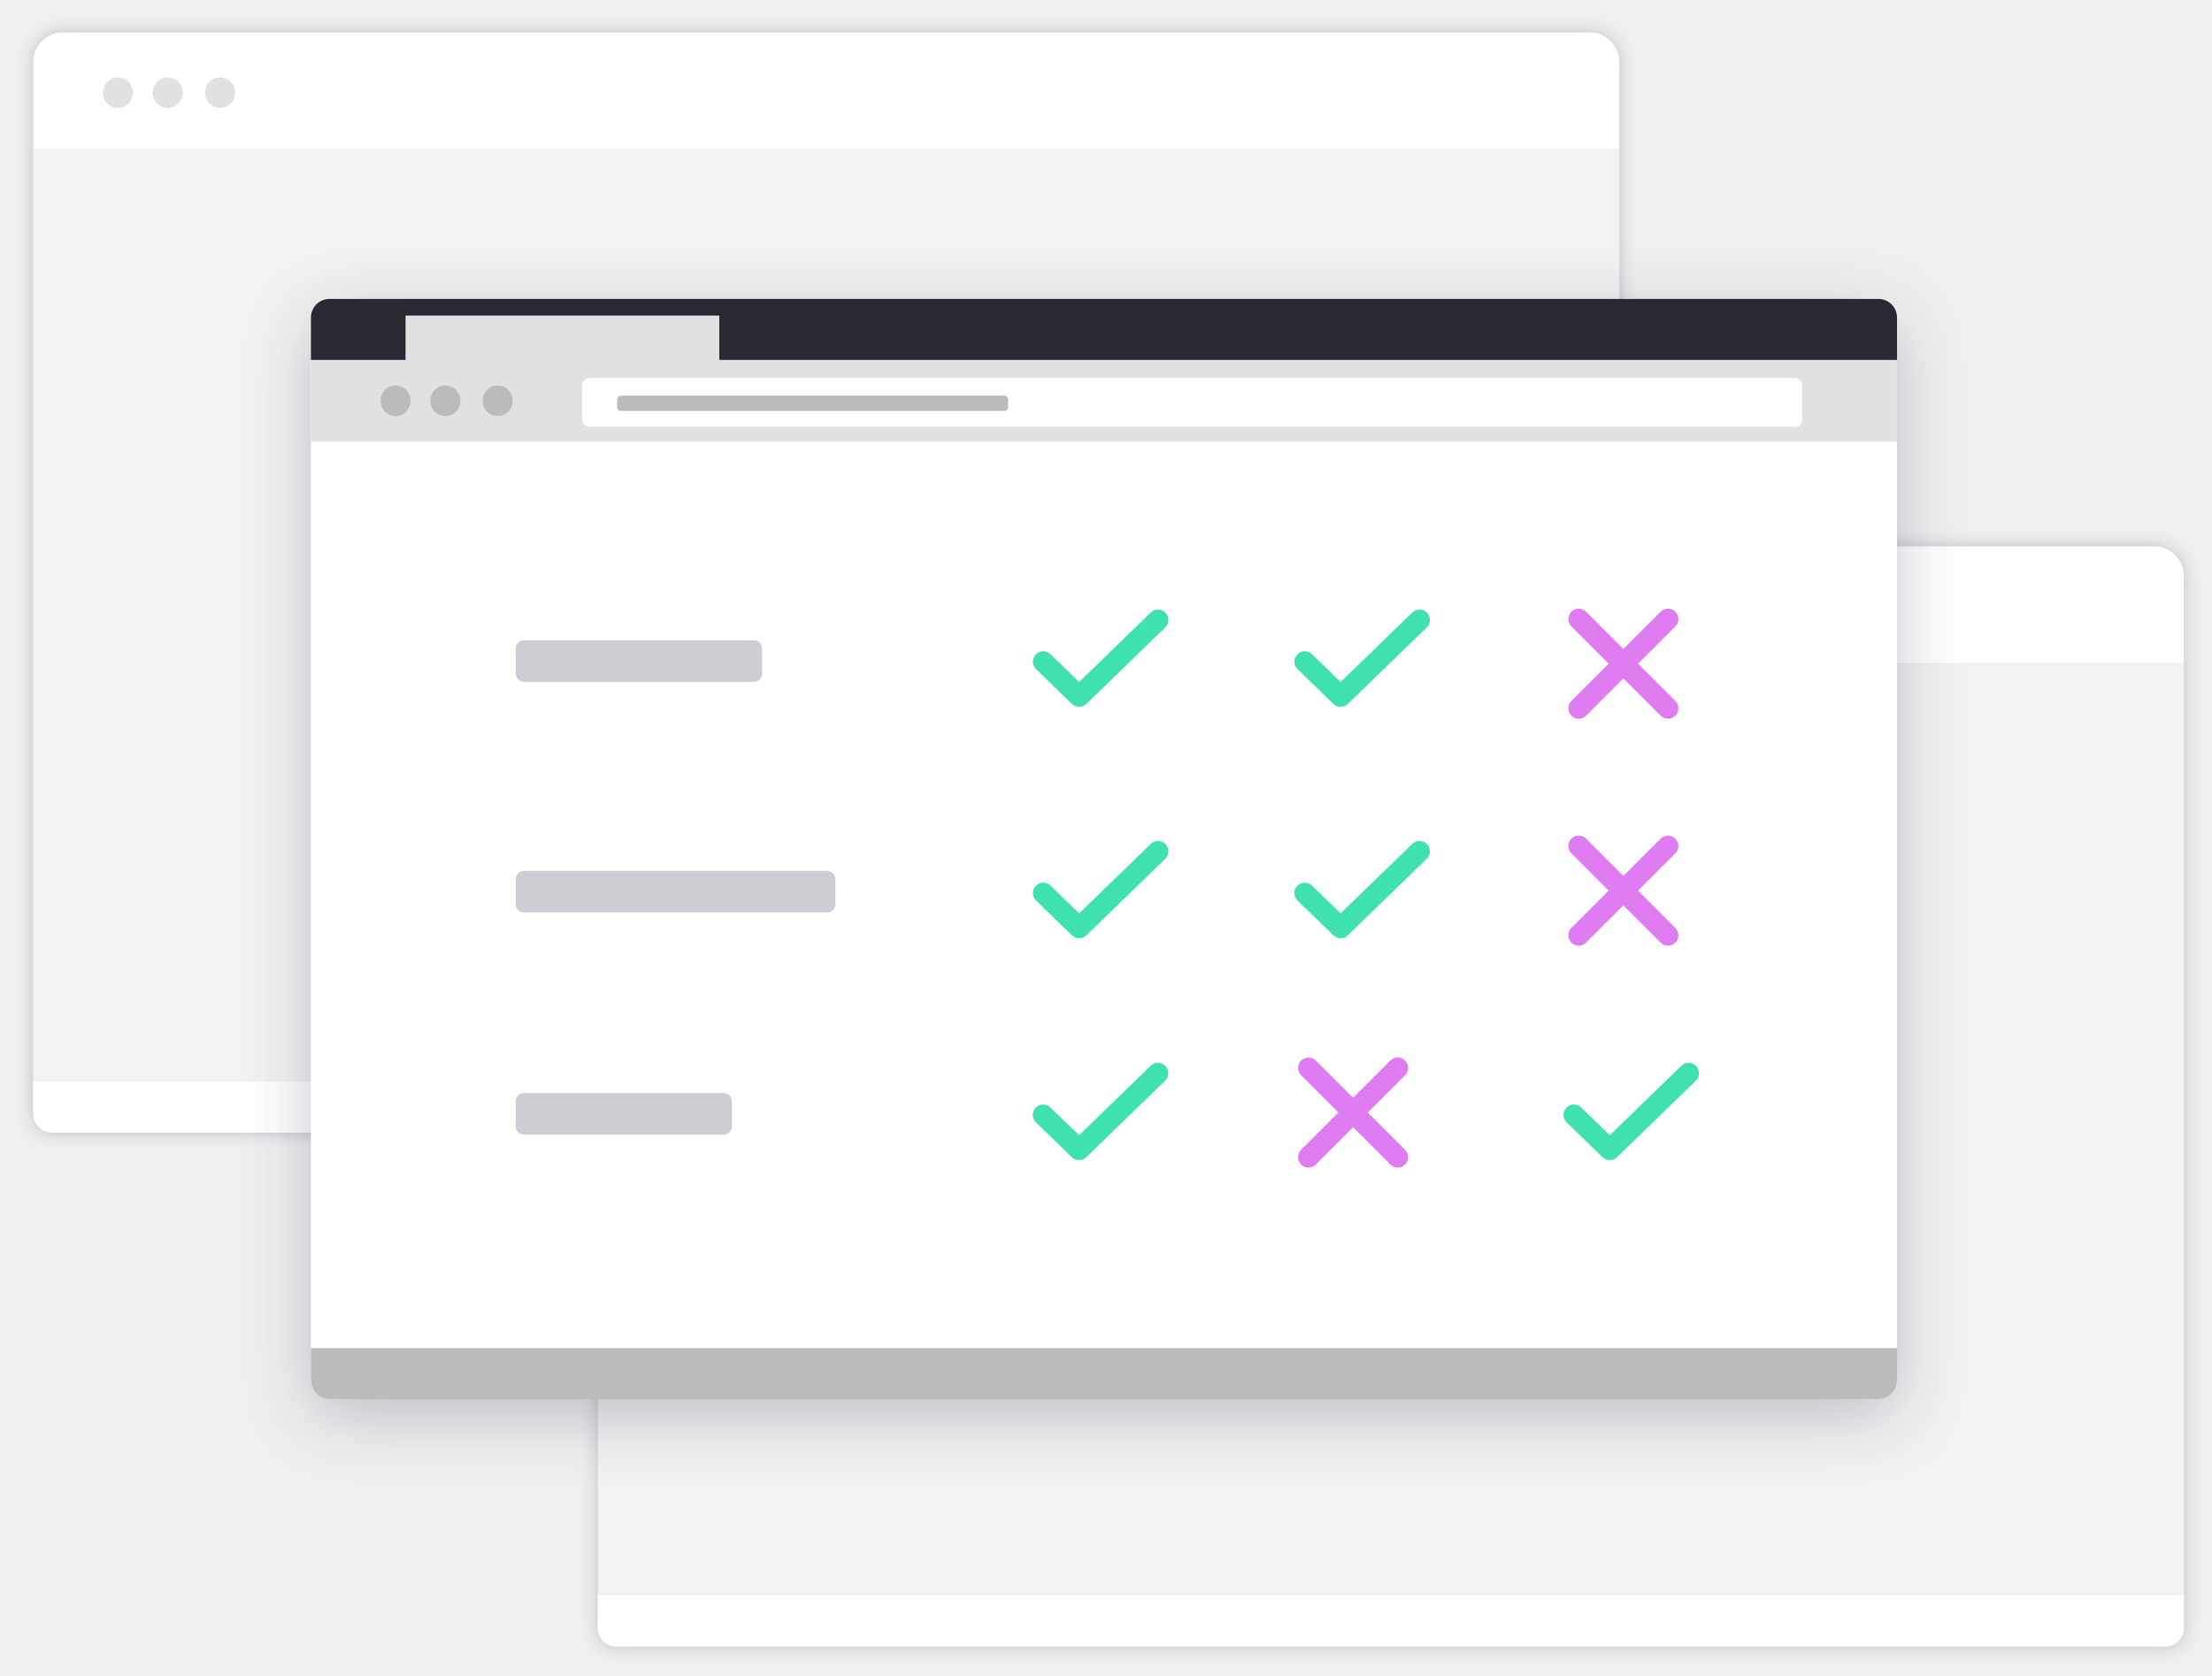
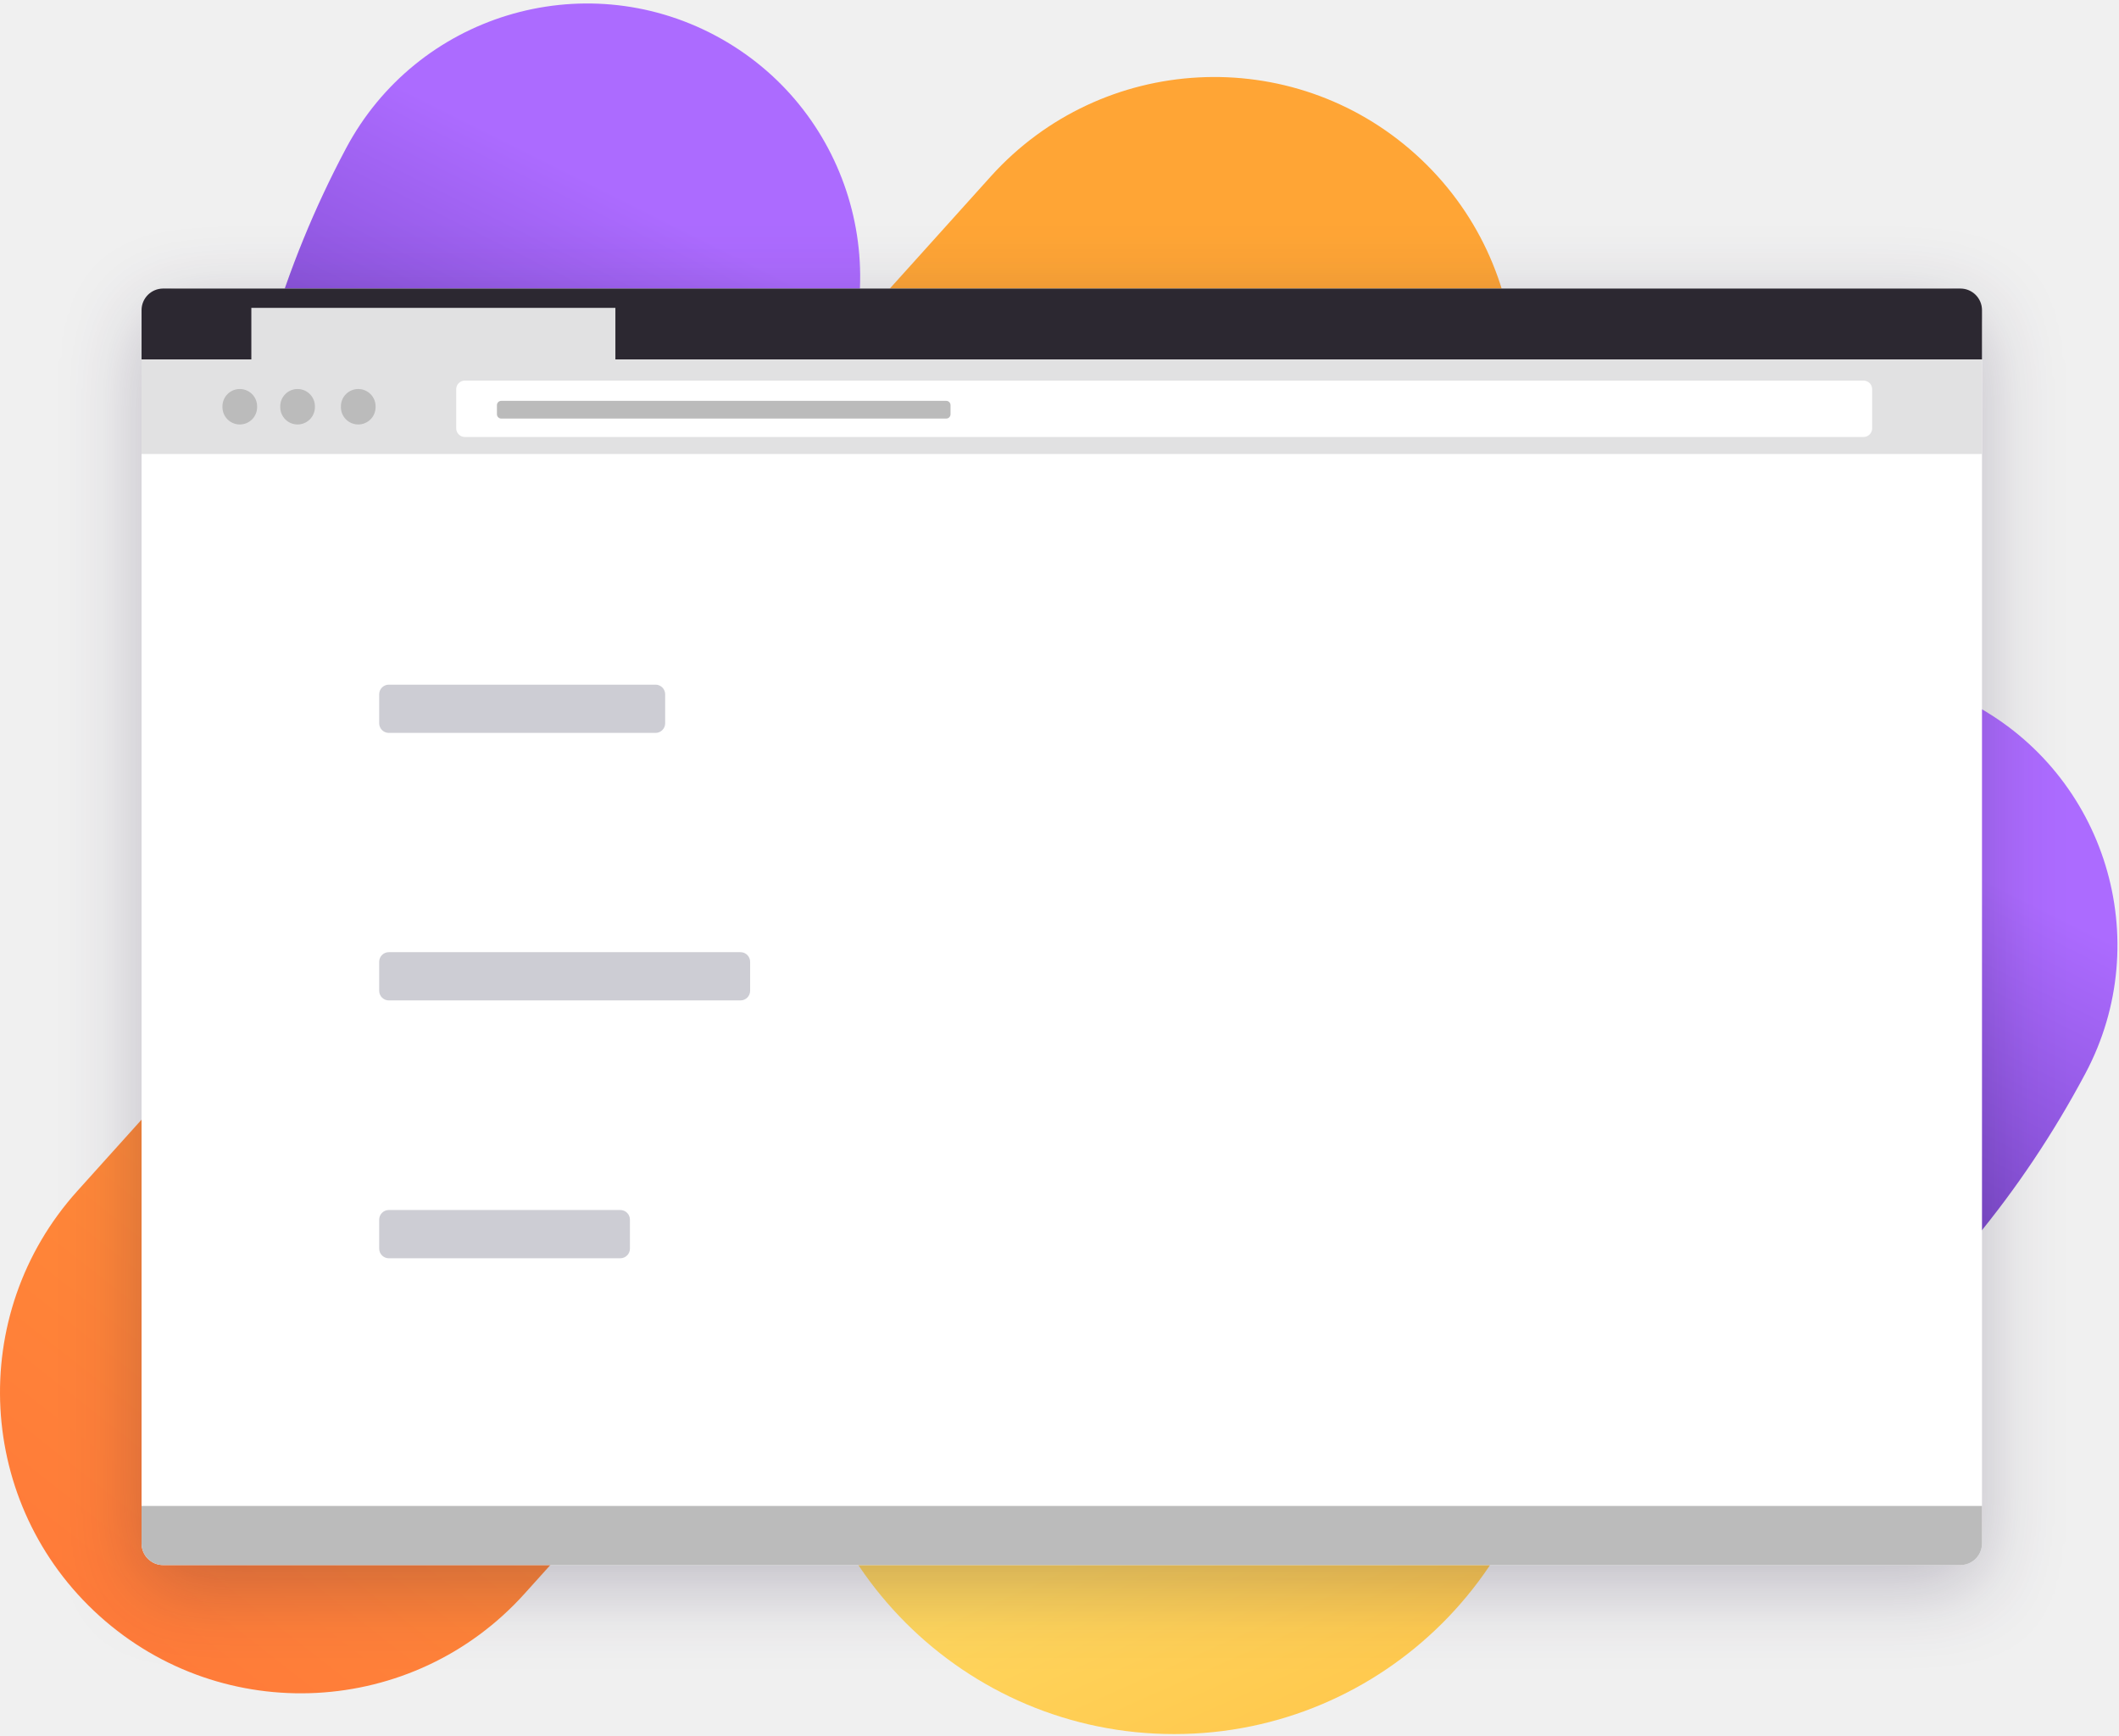
- <svg xmlns="http://www.w3.org/2000/svg" xmlns:xlink="http://www.w3.org/1999/xlink" width="532px" height="403px" viewBox="0 0 532 403" version="1.1">
+ <svg xmlns="http://www.w3.org/2000/svg" xmlns:xlink="http://www.w3.org/1999/xlink" width="508px" height="416px" viewBox="0 0 508 416" version="1.1" id="compare-hero_VGFQMOz8y">
+   <style>
+ @keyframes compare-hero-kf_el_0AKEMg-FFm7_an_rzb6-FFJX {
+   29.63% {
+     opacity: 0;
+   }
+   31.60% {
+     opacity: 1;
+   }
+   0% {
+     opacity: 0;
+   }
+   100% {
+     opacity: 1;
+   }
+ }
+ @keyframes compare-hero-kf_el_0AKEMg-FFm7_an_BmO1tTMjp {
+   29.63% {
+     transform: translate(162.962px, 12.636px) scale(0.85, 0.85)
+       translate(-162.962px, -12.636px);
+   }
+   33.33% {
+     transform: translate(162.962px, 12.636px) scale(1, 1)
+       translate(-162.962px, -12.636px);
+   }
+   0% {
+     transform: translate(162.962px, 12.636px) scale(0.85, 0.85)
+       translate(-162.962px, -12.636px);
+   }
+   100% {
+     transform: translate(162.962px, 12.636px) scale(1, 1)
+       translate(-162.962px, -12.636px);
+   }
+ }
+ @keyframes compare-hero-kf_el_Lp8UrjQ4-Lc_an_FRrB0GQP5 {
+   25.93% {
+     opacity: 0;
+   }
+   27.90% {
+     opacity: 1;
+   }
+   0% {
+     opacity: 0;
+   }
+   100% {
+     opacity: 1;
+   }
+ }
+ @keyframes compare-hero-kf_el_Lp8UrjQ4-Lc_an_0MWQ4tdJ2 {
+   25.93% {
+     transform: translate(88.079px, 12.876px) scale(0.85, 0.85)
+       translate(-88.079px, -12.876px);
+   }
+   29.63% {
+     transform: translate(88.079px, 12.876px) scale(1, 1)
+       translate(-88.079px, -12.876px);
+   }
+   0% {
+     transform: translate(88.079px, 12.876px) scale(0.85, 0.85)
+       translate(-88.079px, -12.876px);
+   }
+   100% {
+     transform: translate(88.079px, 12.876px) scale(1, 1)
+       translate(-88.079px, -12.876px);
+   }
+ }
+ @keyframes compare-hero-kf_el_9lYNPVtUhRC_an_Wcn9SHHXFV {
+   22.22% {
+     opacity: 0;
+   }
+   24.20% {
+     opacity: 1;
+   }
+   0% {
+     opacity: 0;
+   }
+   100% {
+     opacity: 1;
+   }
+ }
+ @keyframes compare-hero-kf_el_9lYNPVtUhRC_an_6yfKubkFI {
+   22.22% {
+     transform: translate(15.962px, 12.636px) scale(0.85, 0.85)
+       translate(-15.962px, -12.636px);
+   }
+   25.93% {
+     transform: translate(15.962px, 12.636px) scale(1, 1)
+       translate(-15.962px, -12.636px);
+   }
+   0% {
+     transform: translate(15.962px, 12.636px) scale(0.85, 0.85)
+       translate(-15.962px, -12.636px);
+   }
+   100% {
+     transform: translate(15.962px, 12.636px) scale(1, 1)
+       translate(-15.962px, -12.636px);
+   }
+ }
+ @keyframes compare-hero-kf_el_wVtTWU1_1VJ_an_qC5UhNihS {
+   18.52% {
+     opacity: 0;
+   }
+   20.49% {
+     opacity: 1;
+   }
+   0% {
+     opacity: 0;
+   }
+   100% {
+     opacity: 1;
+   }
+ }
+ @keyframes compare-hero-kf_el_wVtTWU1_1VJ_an_XEos09jj4 {
+   18.52% {
+     transform: translate(161.079px, 12.876px) scale(0.85, 0.85)
+       translate(-161.079px, -12.876px);
+   }
+   22.22% {
+     transform: translate(161.079px, 12.876px) scale(1, 1)
+       translate(-161.079px, -12.876px);
+   }
+   0% {
+     transform: translate(161.079px, 12.876px) scale(0.85, 0.85)
+       translate(-161.079px, -12.876px);
+   }
+   100% {
+     transform: translate(161.079px, 12.876px) scale(1, 1)
+       translate(-161.079px, -12.876px);
+   }
+ }
+ @keyframes compare-hero-kf_el_vuDvaPWTBw-_an_7FFyNoaoR {
+   14.81% {
+     opacity: 0;
+   }
+   16.79% {
+     opacity: 1;
+   }
+   0% {
+     opacity: 0;
+   }
+   100% {
+     opacity: 1;
+   }
+ }
+ @keyframes compare-hero-kf_el_vuDvaPWTBw-_an_dHhdbNpgM {
+   14.81% {
+     transform: translate(89.962px, 12.636px) scale(0.85, 0.85)
+       translate(-89.962px, -12.636px);
+   }
+   18.52% {
+     transform: translate(89.962px, 12.636px) scale(1, 1)
+       translate(-89.962px, -12.636px);
+   }
+   0% {
+     transform: translate(89.962px, 12.636px) scale(0.85, 0.85)
+       translate(-89.962px, -12.636px);
+   }
+   100% {
+     transform: translate(89.962px, 12.636px) scale(1, 1)
+       translate(-89.962px, -12.636px);
+   }
+ }
+ @keyframes compare-hero-kf_el_WtjWusJ4Fwu_an_AgpA-Zk_e {
+   11.11% {
+     opacity: 0;
+   }
+   13.09% {
+     opacity: 1;
+   }
+   0% {
+     opacity: 0;
+   }
+   100% {
+     opacity: 1;
+   }
+ }
+ @keyframes compare-hero-kf_el_WtjWusJ4Fwu_an_URAn3ib-z {
+   11.11% {
+     transform: translate(15.962px, 12.636px) scale(0.85, 0.85)
+       translate(-15.962px, -12.636px);
+   }
+   14.81% {
+     transform: translate(15.962px, 12.636px) scale(1, 1)
+       translate(-15.962px, -12.636px);
+   }
+   0% {
+     transform: translate(15.962px, 12.636px) scale(0.85, 0.85)
+       translate(-15.962px, -12.636px);
+   }
+   100% {
+     transform: translate(15.962px, 12.636px) scale(1, 1)
+       translate(-15.962px, -12.636px);
+   }
+ }
+ @keyframes compare-hero-kf_el_AAqgOH6XZRW_an_C--CPg6Mn {
+   7.41% {
+     opacity: 0;
+   }
+   9.38% {
+     opacity: 1;
+   }
+   0% {
+     opacity: 0;
+   }
+   100% {
+     opacity: 1;
+   }
+ }
+ @keyframes compare-hero-kf_el_AAqgOH6XZRW_an_sVy8SWQuj {
+   7.41% {
+     transform: translate(161.079px, 12.876px) scale(0.85, 0.85)
+       translate(-161.079px, -12.876px);
+   }
+   11.11% {
+     transform: translate(161.079px, 12.876px) scale(1, 1)
+       translate(-161.079px, -12.876px);
+   }
+   0% {
+     transform: translate(161.079px, 12.876px) scale(0.85, 0.85)
+       translate(-161.079px, -12.876px);
+   }
+   100% {
+     transform: translate(161.079px, 12.876px) scale(1, 1)
+       translate(-161.079px, -12.876px);
+   }
+ }
+ @keyframes compare-hero-kf_el_hoNa9KBNqh3_an_XAjL7TgCc {
+   3.70% {
+     opacity: 0;
+   }
+   5.68% {
+     opacity: 1;
+   }
+   0% {
+     opacity: 0;
+   }
+   100% {
+     opacity: 1;
+   }
+ }
+ @keyframes compare-hero-kf_el_hoNa9KBNqh3_an_9UVyPSwO1 {
+   3.70% {
+     transform: translate(89.962px, 11.636px) scale(0.85, 0.85)
+       translate(-89.962px, -11.636px);
+   }
+   7.41% {
+     transform: translate(89.962px, 11.636px) scale(1, 1)
+       translate(-89.962px, -11.636px);
+   }
+   0% {
+     transform: translate(89.962px, 11.636px) scale(0.85, 0.85)
+       translate(-89.962px, -11.636px);
+   }
+   100% {
+     transform: translate(89.962px, 11.636px) scale(1, 1)
+       translate(-89.962px, -11.636px);
+   }
+ }
+ @keyframes compare-hero-kf_el_or1bP7GV-r3_an_9m5lGdD-Cx {
+   0% {
+     opacity: 0;
+   }
+   1.98% {
+     opacity: 1;
+   }
+   100% {
+     opacity: 1;
+   }
+ }
+ @keyframes compare-hero-kf_el_or1bP7GV-r3_an_ZlKqLvIa3 {
+   0% {
+     transform: translate(15.962px, 11.636px) scale(0.85, 0.85)
+       translate(-15.962px, -11.636px);
+   }
+   3.70% {
+     transform: translate(15.962px, 11.636px) scale(1, 1)
+       translate(-15.962px, -11.636px);
+   }
+   100% {
+     transform: translate(15.962px, 11.636px) scale(1, 1)
+       translate(-15.962px, -11.636px);
+   }
+ }
+ #compare-hero_VGFQMOz8y * {
+   animation-duration: 13.5s;
+   animation-iteration-count: infinite;
+   animation-timing-function: cubic-bezier(0, 0, 1, 1);
+ }
+ #compare-hero_l0gWpQE2jO {
+   stroke: none;
+   stroke-width: 1;
+   fill: none;
+ }
+ #compare-hero_JG11EPZMYE {
+   transform: translate(0px, -12px);
+ }
+ #compare-hero_Zefwc76_SV {
+   fill: url(#linearGradient-1);
+ }
+ #compare-hero_rAbb1KpN-O {
+   fill: url(#linearGradient-2);
+   transform: translate(-6.86px, 9.946px) rotate(-2deg);
+ }
+ #compare-hero_LfE02qsond {
+   fill: url(#linearGradient-3);
+ }
+ #compare-hero__LpnolJWxJ {
+   transform: translate(33.782px, 68.256px);
+ }
+ #compare-hero_bbuOj7naoQ {
+   fill: black;
+   fill-opacity: 1;
+ }
+ #compare-hero_BGhyQXfrJd {
+   fill: #ffffff;
+ }
+ #compare-hero_5SJUZ5UhNn {
+   fill: #2c2831;
+ }
+ #compare-hero_qS7KKSsmsM {
+   fill: #bbbbbb;
+ }
+ #compare-hero_QwEP9Upm-T {
+   fill: #e1e1e2;
+ }
+ #compare-hero_Gjx5n8anBZ {
+   fill: #ffffff;
+ }
+ #compare-hero_7svrDXP-b9 {
+   fill: #bbbbbb;
+ }
+ #compare-hero_-z_Bh02YRtS {
+   fill: #bbbbbb;
+ }
+ #compare-hero_EGbZ4Pous1G {
+   fill: #bbbbbb;
+ }
+ #compare-hero_OcSW2PXRCBK {
+   fill: #bbbbbb;
+ }
+ #compare-hero_OFXuJ4zPM4Y {
+   transform: translate(57.122px, 89.497px);
+ }
+ #compare-hero_aDNXlT6vUHC {
+   transform: translate(146.73px, 124.853px);
+   stroke-width: 5.783;
+ }
+ #compare-hero_Lp8UrjQ4-Lc {
+   transform: translate(71.138px, 0px);
+   stroke: #df7cf1;
+   animation-fill-mode: backwards;
+   opacity: 0;
+   animation-name: compare-hero-kf_el_Lp8UrjQ4-Lc_an_FRrB0GQP5;
+   animation-timing-function: cubic-bezier(0, 0, 1, 1);
+ }
+ #compare-hero_HCcpHBLEZNo {
+   transform: translate(38.308px, 15.488px) rotate(-210deg);
+ }
+ #compare-hero_0AKEMg-FFm7 {
+   transform: translate(146.639px, 1.939px);
+   stroke: #3fe1b0;
+   animation-fill-mode: backwards;
+   opacity: 0;
+   animation-name: compare-hero-kf_el_0AKEMg-FFm7_an_rzb6-FFJX;
+   animation-timing-function: cubic-bezier(0, 0, 1, 1);
+ }
+ #compare-hero_9lYNPVtUhRC {
+   transform: translate(0px, 1.939px);
+   stroke: #3fe1b0;
+   animation-fill-mode: backwards;
+   opacity: 0;
+   animation-name: compare-hero-kf_el_9lYNPVtUhRC_an_Wcn9SHHXFV;
+   animation-timing-function: cubic-bezier(0, 0, 1, 1);
+ }
+ #compare-hero_vxRfkDUhzwS {
+   transform: translate(146.759px, 63.14px);
+   stroke-width: 5.783;
+ }
+ #compare-hero_wVtTWU1_1VJ {
+   transform: translate(144.292px, 0px);
+   stroke: #df7cf1;
+   animation-fill-mode: backwards;
+   opacity: 0;
+   animation-name: compare-hero-kf_el_wVtTWU1_1VJ_an_qC5UhNihS;
+   animation-timing-function: cubic-bezier(0, 0, 1, 1);
+ }
+ #compare-hero_9XiHL3_xkhV {
+   transform: translate(38.308px, 15.488px) rotate(-210deg);
+ }
+ #compare-hero_WtjWusJ4Fwu {
+   transform: translate(0px, 1.939px);
+   stroke: #3fe1b0;
+   animation-fill-mode: backwards;
+   opacity: 0;
+   animation-name: compare-hero-kf_el_WtjWusJ4Fwu_an_AgpA-Zk_e;
+   animation-timing-function: cubic-bezier(0, 0, 1, 1);
+ }
+ #compare-hero_vuDvaPWTBw- {
+   transform: translate(73.735px, 1.939px);
+   stroke: #3fe1b0;
+   animation-fill-mode: backwards;
+   opacity: 0;
+   animation-name: compare-hero-kf_el_vuDvaPWTBw-_an_7FFyNoaoR;
+   animation-timing-function: cubic-bezier(0, 0, 1, 1);
+ }
+ #compare-hero_EaXrn0eDrsL {
+   transform: translate(146.759px, 0px);
+   stroke-width: 5.783;
+ }
+ #compare-hero_AAqgOH6XZRW {
+   transform: translate(144.292px, 0px);
+   stroke: #df7cf1;
+   animation-fill-mode: backwards;
+   opacity: 0;
+   animation-name: compare-hero-kf_el_AAqgOH6XZRW_an_C--CPg6Mn;
+   animation-timing-function: cubic-bezier(0, 0, 1, 1);
+ }
+ #compare-hero_CNr2cylwapp {
+   transform: translate(38.308px, 15.488px) rotate(-210deg);
+ }
+ #compare-hero_or1bP7GV-r3 {
+   transform: translate(0px, 0.718px);
+   stroke: #3fe1b0;
+   animation-fill-mode: backwards;
+   opacity: 0;
+   animation-name: compare-hero-kf_el_or1bP7GV-r3_an_9m5lGdD-Cx;
+   animation-timing-function: cubic-bezier(0, 0, 1, 1);
+ }
+ #compare-hero_hoNa9KBNqh3 {
+   transform: translate(73.744px, 0.718px);
+   stroke: #3fe1b0;
+   animation-fill-mode: backwards;
+   opacity: 0;
+   animation-name: compare-hero-kf_el_hoNa9KBNqh3_an_XAjL7TgCc;
+   animation-timing-function: cubic-bezier(0, 0, 1, 1);
+ }
+ #compare-hero_sKFZbNFQCJ9 {
+   fill: #cdcdd4;
+ }
+ #compare-hero_J0QFswSLZK9 {
+   fill: #cdcdd4;
+ }
+ #compare-hero_YsFeuLQrJTK {
+   fill: #cdcdd4;
+ }
+ #compare-hero_or1bP7GV-r3_an_ZlKqLvIa3 {
+   animation-fill-mode: backwards;
+   transform: translate(15.962px, 11.636px) scale(0.85, 0.85)
+     translate(-15.962px, -11.636px);
+   animation-name: compare-hero-kf_el_or1bP7GV-r3_an_ZlKqLvIa3;
+   animation-timing-function: cubic-bezier(0, 0, 1, 1);
+ }
+ #compare-hero_hoNa9KBNqh3_an_9UVyPSwO1 {
+   animation-fill-mode: backwards;
+   transform: translate(89.962px, 11.636px) scale(0.85, 0.85)
+     translate(-89.962px, -11.636px);
+   animation-name: compare-hero-kf_el_hoNa9KBNqh3_an_9UVyPSwO1;
+   animation-timing-function: cubic-bezier(0, 0, 1, 1);
+ }
+ #compare-hero_AAqgOH6XZRW_an_sVy8SWQuj {
+   animation-fill-mode: backwards;
+   transform: translate(161.079px, 12.876px) scale(0.85, 0.85)
+     translate(-161.079px, -12.876px);
+   animation-name: compare-hero-kf_el_AAqgOH6XZRW_an_sVy8SWQuj;
+   animation-timing-function: cubic-bezier(0, 0, 1, 1);
+ }
+ #compare-hero_WtjWusJ4Fwu_an_URAn3ib-z {
+   animation-fill-mode: backwards;
+   transform: translate(15.962px, 12.636px) scale(0.85, 0.85)
+     translate(-15.962px, -12.636px);
+   animation-name: compare-hero-kf_el_WtjWusJ4Fwu_an_URAn3ib-z;
+   animation-timing-function: cubic-bezier(0, 0, 1, 1);
+ }
+ #compare-hero_vuDvaPWTBw-_an_dHhdbNpgM {
+   animation-fill-mode: backwards;
+   transform: translate(89.962px, 12.636px) scale(0.85, 0.85)
+     translate(-89.962px, -12.636px);
+   animation-name: compare-hero-kf_el_vuDvaPWTBw-_an_dHhdbNpgM;
+   animation-timing-function: cubic-bezier(0, 0, 1, 1);
+ }
+ #compare-hero_wVtTWU1_1VJ_an_XEos09jj4 {
+   animation-fill-mode: backwards;
+   transform: translate(161.079px, 12.876px) scale(0.85, 0.85)
+     translate(-161.079px, -12.876px);
+   animation-name: compare-hero-kf_el_wVtTWU1_1VJ_an_XEos09jj4;
+   animation-timing-function: cubic-bezier(0, 0, 1, 1);
+ }
+ #compare-hero_9lYNPVtUhRC_an_6yfKubkFI {
+   animation-fill-mode: backwards;
+   transform: translate(15.962px, 12.636px) scale(0.85, 0.85)
+     translate(-15.962px, -12.636px);
+   animation-name: compare-hero-kf_el_9lYNPVtUhRC_an_6yfKubkFI;
+   animation-timing-function: cubic-bezier(0, 0, 1, 1);
+ }
+ #compare-hero_Lp8UrjQ4-Lc_an_0MWQ4tdJ2 {
+   animation-fill-mode: backwards;
+   transform: translate(88.079px, 12.876px) scale(0.85, 0.85)
+     translate(-88.079px, -12.876px);
+   animation-name: compare-hero-kf_el_Lp8UrjQ4-Lc_an_0MWQ4tdJ2;
+   animation-timing-function: cubic-bezier(0, 0, 1, 1);
+ }
+ #compare-hero_0AKEMg-FFm7_an_BmO1tTMjp {
+   animation-fill-mode: backwards;
+   transform: translate(162.962px, 12.636px) scale(0.85, 0.85)
+     translate(-162.962px, -12.636px);
+   animation-name: compare-hero-kf_el_0AKEMg-FFm7_an_BmO1tTMjp;
+   animation-timing-function: cubic-bezier(0, 0, 1, 1);
+ }
+ </style>
  <defs>
-     <path d="M7.165,2.84217094e-13 L374.296,2.84217094e-13 C378.253,3.15120371e-13 381.46,3.208 381.46,7.165 L381.46,260.083 C381.46,262.556 379.456,264.561 376.983,264.561 L4.478,264.561 C2.005,264.561 -1.20584343e-12,262.556 -1.1937118e-12,260.083 L-1.1937118e-12,7.165 C-1.19419638e-12,3.208 3.208,2.93825755e-13 7.165,2.84217094e-13 Z" id="path-1" />
-     <filter x="-1.6%" y="-2.3%" width="103.1%" height="104.5%" filterUnits="objectBoundingBox" id="filter-3">
-       <feOffset dx="0" dy="0" in="SourceAlpha" result="shadowOffsetOuter1" />
-       <feGaussianBlur stdDeviation="2" in="shadowOffsetOuter1" result="shadowBlurOuter1" />
+     <linearGradient x1="1.018%" y1="109.891%" x2="52.903%" y2="37.827%" id="linearGradient-1">
+       <stop stop-color="#FF723A" offset="0%" />
+       <stop stop-color="#FFA535" offset="100%" />
+     </linearGradient>
+     <linearGradient x1="23.806%" y1="66.189%" x2="46.918%" y2="28.313%" id="linearGradient-2">
+       <stop stop-color="#45228F" offset="0%" />
+       <stop stop-color="#AC6BFF" offset="100%" />
+     </linearGradient>
+     <linearGradient x1="13.932%" y1="86.987%" x2="37.601%" y2="140.081%" id="linearGradient-3">
+       <stop stop-color="#FFD65D" offset="0%" />
+       <stop stop-color="#FFBE42" offset="100%" />
+     </linearGradient>
+     <path d="M8.441,0.915 L433.086,0.915 C437.663,0.915 441.373,4.625 441.373,9.202 L441.373,301.742 C441.373,304.603 439.054,306.921 436.194,306.921 L5.333,306.921 C2.473,306.921 0.154,304.603 0.154,301.742 L0.154,9.202 C0.154,4.625 3.864,0.915 8.441,0.915 Z" id="path-4" />
+     <filter x="-7.0%" y="-8.5%" width="114.1%" height="120.3%" filterUnits="objectBoundingBox" id="filter-5">
+       <feOffset dx="0" dy="5" in="SourceAlpha" result="shadowOffsetOuter1" />
+       <feGaussianBlur stdDeviation="9.5" in="shadowOffsetOuter1" result="shadowBlurOuter1" />
      <feColorMatrix values="0 0 0 0 0.125   0 0 0 0 0.071   0 0 0 0 0.227  0 0 0 0.24 0" type="matrix" in="shadowBlurOuter1" />
    </filter>
-     <path d="M7.165,2.84217094e-13 L374.296,2.84217094e-13 C378.253,3.15120371e-13 381.46,3.208 381.46,7.165 L381.46,260.083 C381.46,262.556 379.456,264.561 376.983,264.561 L4.478,264.561 C2.005,264.561 -1.20584343e-12,262.556 -1.1937118e-12,260.083 L-1.1937118e-12,7.165 C-1.19419638e-12,3.208 3.208,2.93825755e-13 7.165,2.84217094e-13 Z" id="path-4" />
-     <filter x="-1.6%" y="-2.3%" width="103.1%" height="104.5%" filterUnits="objectBoundingBox" id="filter-6">
-       <feOffset dx="0" dy="0" in="SourceAlpha" result="shadowOffsetOuter1" />
-       <feGaussianBlur stdDeviation="2" in="shadowOffsetOuter1" result="shadowBlurOuter1" />
-       <feColorMatrix values="0 0 0 0 0.125   0 0 0 0 0.071   0 0 0 0 0.227  0 0 0 0.24 0" type="matrix" in="shadowBlurOuter1" />
-     </filter>
-     <path d="M7.165,0 L374.296,0 C378.253,3.09032767e-14 381.46,3.208 381.46,7.165 L381.46,260.083 C381.46,262.556 379.456,264.561 376.983,264.561 L4.478,264.561 C2.005,264.561 -1.21316326e-14,262.556 0,260.083 L0,7.165 C-4.84584392e-16,3.208 3.208,9.60866079e-15 7.165,0 Z" id="path-7" />
-     <filter x="-6.8%" y="-8.3%" width="113.6%" height="119.7%" filterUnits="objectBoundingBox" id="filter-8">
-       <feOffset dx="0" dy="4" in="SourceAlpha" result="shadowOffsetOuter1" />
-       <feGaussianBlur stdDeviation="8" in="shadowOffsetOuter1" result="shadowBlurOuter1" />
-       <feColorMatrix values="0 0 0 0 0.125   0 0 0 0 0.071   0 0 0 0 0.227  0 0 0 0.24 0" type="matrix" in="shadowBlurOuter1" />
-     </filter>
-     <path d="M67.009,19.073 L356.905,19.073 C357.894,19.073 358.696,19.875 358.696,20.864 L358.696,28.972 C358.696,29.961 357.894,30.763 356.905,30.763 L67.009,30.763 C66.019,30.763 65.217,29.961 65.217,28.972 L65.217,20.864 C65.217,19.875 66.019,19.073 67.009,19.073 Z" id="path-9" />
+     <path d="M77.66,22.976 L412.97,22.976 C414.115,22.976 415.042,23.903 415.042,25.047 L415.042,34.425 C415.042,35.569 414.115,36.497 412.97,36.497 L77.66,36.497 C76.516,36.497 75.588,35.569 75.588,34.425 L75.588,25.047 C75.588,23.903 76.516,22.976 77.66,22.976 Z" id="path-6" />
  </defs>
-   <g id="Artboard" stroke="none" stroke-width="1" fill="none" fill-rule="evenodd">
-     <g id="Browser-Chrome-Bg-1" transform="translate(7, 7)">
-       <g id="Rectangle-6" transform="translate(0.99744, 0.790684)">
-         <mask id="mask-2" fill="white">
-           <use xlink:href="#path-1" />
+   <g id="compare-hero_l0gWpQE2jO" fill-rule="evenodd">
+     <g id="compare-hero_JG11EPZMYE">
+       <path d="M125.741,394.051 C112.413,408.855 94.347,416.855 75.911,417.821 C57.475,418.788 38.671,412.721 23.868,399.392 C9.065,386.063 1.066,367.997 0.1,349.561 C-0.867,331.125 5.2,312.32 18.527,297.516 L237.499,54.323 C250.829,39.522 268.896,31.524 287.331,30.558 C305.766,29.593 324.57,35.659 339.374,48.987 C354.176,62.317 362.175,80.384 363.141,98.819 C364.107,117.254 358.04,136.057 344.711,150.859 L125.741,394.051 Z" id="compare-hero_Zefwc76_SV" />
+       <path d="M354.064,386.914 C295.689,402.556 231.346,395.928 174.872,363.323 C118.398,330.718 80.487,278.309 64.845,219.933 C49.203,161.558 55.831,97.215 88.437,40.741 C97.475,25.086 112.002,14.577 128.184,10.241 C144.365,5.906 162.201,7.743 177.856,16.781 C193.51,25.819 204.02,40.347 208.355,56.528 C212.691,72.71 210.854,90.545 201.815,106.2 C187.286,131.365 184.333,160.037 191.303,186.049 C198.273,212.062 215.167,235.415 240.331,249.944 C265.496,264.473 294.168,267.426 320.18,260.456 C346.193,253.486 369.546,236.593 384.075,211.428 C393.113,195.773 407.641,185.264 423.822,180.928 C440.004,176.592 457.839,178.43 473.494,187.468 C489.149,196.506 499.658,211.034 503.994,227.215 C508.33,243.397 506.492,261.232 497.454,276.887 C464.849,333.361 412.44,371.272 354.064,386.914 Z" id="compare-hero_rAbb1KpN-O" />
+       <path d="M281.497,427.692 C331.758,427.692 372.499,386.951 372.499,336.69 C372.499,286.43 331.758,245.688 281.497,245.688 C231.237,245.688 190.495,286.43 190.495,336.69 C190.495,386.951 231.237,427.692 281.497,427.692" id="compare-hero_LfE02qsond" />
+     </g>
+     <g id="compare-hero__LpnolJWxJ">
+       <g id="compare-hero_TQ89esiyri">
+         <g id="compare-hero_CU37Ll_0Nf">
+           <use filter="url(#filter-5)" xlink:href="#path-4" id="compare-hero_bbuOj7naoQ" />
+           <use fill-rule="evenodd" xlink:href="#path-4" id="compare-hero_BGhyQXfrJd" />
+         </g>
+         <path d="M5.333,0.915 L436.194,0.915 C439.054,0.915 441.373,3.233 441.373,6.094 L441.373,17.915 L441.373,17.915 L0.154,17.915 L0.154,6.094 C0.154,3.233 2.473,0.915 5.333,0.915 Z" id="compare-hero_5SJUZ5UhNn" fill-rule="nonzero" />
+         <path d="M0.154,292.754 L441.373,292.754 L441.373,301.742 C441.373,304.603 439.054,306.921 436.194,306.921 L5.333,306.921 C2.473,306.921 0.154,304.603 0.154,301.742 L0.154,292.754 L0.154,292.754 Z" id="compare-hero_qS7KKSsmsM" fill-rule="nonzero" />
+         <path d="M113.749,5.541 L113.748,17.914 L441.373,17.915 L441.373,40.582 L0.154,40.582 L0.154,17.915 L26.474,17.914 L26.474,5.541 L113.749,5.541 Z" id="compare-hero_QwEP9Upm-T" fill-rule="nonzero" />
+         <mask id="mask-7" fill="white">
+           <use xlink:href="#path-6" />
        </mask>
-         <g id="Mask">
-           <use fill="black" fill-opacity="1" filter="url(#filter-3)" xlink:href="#path-1" />
-           <use fill="#F2F2F2" fill-rule="evenodd" xlink:href="#path-1" />
+         <use id="compare-hero_Gjx5n8anBZ" xlink:href="#path-6" />
+         <rect id="compare-hero_7svrDXP-b9" fill-rule="nonzero" x="85.35" y="27.835" width="108.746" height="4.25" rx="1.036" />
+         <rect id="compare-hero_-z_Bh02YRtS" fill-rule="nonzero" x="19.548" y="24.998" width="8.312" height="8.5" rx="4.156" />
+         <rect id="compare-hero_EGbZ4Pous1G" fill-rule="nonzero" x="33.401" y="24.998" width="8.312" height="8.5" rx="4.156" />
+         <rect id="compare-hero_OcSW2PXRCBK" fill-rule="nonzero" x="47.947" y="24.998" width="8.312" height="8.5" rx="4.156" />
+       </g>
+       <g id="compare-hero_OFXuJ4zPM4Y">
+         <g id="compare-hero_aDNXlT6vUHC" stroke-linecap="round">
+           <g id="compare-hero_Lp8UrjQ4-Lc_an_0MWQ4tdJ2" data-animator-group="true" data-animator-type="2">
+             <g id="compare-hero_Lp8UrjQ4-Lc">
+               <line x1="0.126" y1="17.419" x2="34.032" y2="8.334" id="compare-hero_HCcpHBLEZNo" />
+               <line x1="29.489" y1="25.287" x2="4.669" y2="0.466" id="compare-hero_GE7BLkVoCWf" />
+             </g>
+           </g>
+           <g id="compare-hero_0AKEMg-FFm7_an_BmO1tTMjp" data-animator-group="true" data-animator-type="2">
+             <g id="compare-hero_0AKEMg-FFm7" stroke-linejoin="round">
+               <polyline id="compare-hero_1XzbUXiL5zc" points="31.926 0 9.977 21.274 -7.88702437e-13 11.604" />
+             </g>
+           </g>
+           <g id="compare-hero_9lYNPVtUhRC_an_6yfKubkFI" data-animator-group="true" data-animator-type="2">
+             <g id="compare-hero_9lYNPVtUhRC" stroke-linejoin="round">
+               <polyline id="compare-hero_pegzedE8yhf" points="31.926 0 9.977 21.274 -7.88702437e-13 11.604" />
+             </g>
+           </g>
        </g>
-         <path d="M4.478,0 L376.983,0 C379.456,-1.34247629e-15 381.46,2.005 381.46,4.478 L381.46,28 L381.46,28 L-1.1937118e-12,28 L-1.1937118e-12,4.478 C-1.19401466e-12,2.005 2.005,1.34247629e-15 4.478,0 Z" fill="#FFFFFF" fill-rule="nonzero" mask="url(#mask-2)" />
-       </g>
-       <path d="M0.997,253.104 L32.367,253.104 L382.458,253.104 L382.458,260.874 C382.458,263.347 380.453,265.352 377.98,265.352 L5.475,265.352 C3.002,265.352 0.997,263.347 0.997,260.874 L0.997,253.104 L0.997,253.104 Z" id="Rectangle-6-Copy" fill="#FFFFFF" fill-rule="nonzero" />
-       <rect id="Rectangle" fill="#E1E1E2" fill-rule="nonzero" x="17.765" y="11.613" width="7.186" height="7.349" rx="3.593" />
-       <rect id="Rectangle" fill="#E1E1E2" fill-rule="nonzero" x="29.742" y="11.613" width="7.186" height="7.349" rx="3.593" />
-       <rect id="Rectangle" fill="#E1E1E2" fill-rule="nonzero" x="42.317" y="11.613" width="7.186" height="7.349" rx="3.593" />
-     </g>
-     <g id="Browser-Chrome-Bg-2" transform="translate(142.782, 130.5884)">
-       <g id="Rectangle-6" transform="translate(0.99744, 0.790684)">
-         <mask id="mask-5" fill="white">
-           <use xlink:href="#path-4" />
-         </mask>
-         <g id="Mask">
-           <use fill="black" fill-opacity="1" filter="url(#filter-6)" xlink:href="#path-4" />
-           <use fill="#F2F2F2" fill-rule="evenodd" xlink:href="#path-4" />
+         <g id="compare-hero_vxRfkDUhzwS" stroke-linecap="round">
+           <g id="compare-hero_wVtTWU1_1VJ_an_XEos09jj4" data-animator-group="true" data-animator-type="2">
+             <g id="compare-hero_wVtTWU1_1VJ">
+               <line x1="0.126" y1="17.419" x2="34.032" y2="8.334" id="compare-hero_9XiHL3_xkhV" />
+               <line x1="29.489" y1="25.287" x2="4.669" y2="0.466" id="compare-hero_bGHcBNDlowq" />
+             </g>
+           </g>
+           <g id="compare-hero_WtjWusJ4Fwu_an_URAn3ib-z" data-animator-group="true" data-animator-type="2">
+             <g id="compare-hero_WtjWusJ4Fwu" stroke-linejoin="round">
+               <polyline id="compare-hero_fUg80GAz1-j" points="31.926 0 9.977 21.274 -7.88702437e-13 11.604" />
+             </g>
+           </g>
+           <g id="compare-hero_vuDvaPWTBw-_an_dHhdbNpgM" data-animator-group="true" data-animator-type="2">
+             <g id="compare-hero_vuDvaPWTBw-" stroke-linejoin="round">
+               <polyline id="compare-hero_Tszul4KZS4h" points="31.926 0 9.977 21.274 -7.88702437e-13 11.604" />
+             </g>
+           </g>
        </g>
-         <path d="M4.478,0 L376.983,0 C379.456,-1.34247629e-15 381.46,2.005 381.46,4.478 L381.46,28 L381.46,28 L-1.1937118e-12,28 L-1.1937118e-12,4.478 C-1.19401466e-12,2.005 2.005,1.34247629e-15 4.478,0 Z" fill="#FFFFFF" fill-rule="nonzero" mask="url(#mask-5)" />
-       </g>
-       <path d="M0.997,253.104 L382.458,253.104 L382.458,260.874 C382.458,263.347 380.453,265.352 377.98,265.352 L5.475,265.352 C3.002,265.352 0.997,263.347 0.997,260.874 L0.997,253.104 L0.997,253.104 Z" id="Rectangle-6-Copy" fill="#FFFFFF" fill-rule="nonzero" />
-       <rect id="Rectangle" fill="#F2F2F2" fill-rule="nonzero" x="17.765" y="11.613" width="7.186" height="7.349" rx="3.593" />
-       <rect id="Rectangle" fill="#F2F2F2" fill-rule="nonzero" x="29.742" y="11.613" width="7.186" height="7.349" rx="3.593" />
-       <rect id="Rectangle" fill="#F2F2F2" fill-rule="nonzero" x="42.317" y="11.613" width="7.186" height="7.349" rx="3.593" />
-     </g>
-     <g id="Browser-Chrome-Main" transform="translate(73.78201, 71.0917)">
-       <g id="Browser-Chrome-Copy" transform="translate(0.99744, 0.790684)">
-         <g id="Rectangle">
-           <use fill="black" fill-opacity="1" filter="url(#filter-8)" xlink:href="#path-7" />
-           <use fill="#FFFFFF" fill-rule="evenodd" xlink:href="#path-7" />
+         <g id="compare-hero_EaXrn0eDrsL" stroke-linecap="round">
+           <g id="compare-hero_AAqgOH6XZRW_an_sVy8SWQuj" data-animator-group="true" data-animator-type="2">
+             <g id="compare-hero_AAqgOH6XZRW">
+               <line x1="0.126" y1="17.419" x2="34.032" y2="8.334" id="compare-hero_CNr2cylwapp" />
+               <line x1="29.489" y1="25.287" x2="4.669" y2="0.466" id="compare-hero_lrpjbRfjeeL" />
+             </g>
+           </g>
+           <g id="compare-hero_or1bP7GV-r3_an_ZlKqLvIa3" data-animator-group="true" data-animator-type="2">
+             <g id="compare-hero_or1bP7GV-r3" stroke-linejoin="round">
+               <polyline id="compare-hero_AxM1InAt7UM" points="31.926 -3.55271368e-15 9.977 21.274 -7.94031507e-13 11.604" />
+             </g>
+           </g>
+           <g id="compare-hero_hoNa9KBNqh3_an_9UVyPSwO1" data-animator-group="true" data-animator-type="2">
+             <g id="compare-hero_hoNa9KBNqh3" stroke-linejoin="round">
+               <polyline id="compare-hero_qDHvKrxI2yL" points="31.926 0 9.977 21.274 -7.88702437e-13 11.604" />
+             </g>
+           </g>
        </g>
-         <path d="M4.478,0 L376.983,0 C379.456,-4.54297868e-16 381.46,2.005 381.46,4.478 L381.46,14.698 L381.46,14.698 L0,14.698 L0,4.478 C-3.02865245e-16,2.005 2.005,4.54297868e-16 4.478,0 Z" id="Rectangle-6" fill="#2C2831" fill-rule="nonzero" />
-         <path d="M0,252.313 L381.46,252.313 L381.46,260.083 C381.46,262.556 379.456,264.561 376.983,264.561 L4.478,264.561 C2.005,264.561 -1.12434542e-14,262.556 0,260.083 L0,252.313 L0,252.313 Z" id="Rectangle-6-Copy" fill="#BBBBBB" fill-rule="nonzero" />
-         <path d="M98.21,4 L98.209,14.697 L381.46,14.698 L381.46,34.295 L0,34.295 L0,14.698 L22.755,14.697 L22.756,4 L98.21,4 Z" id="Combined-Shape" fill="#E1E1E2" fill-rule="nonzero" />
-         <mask id="mask-10" fill="white">
-           <use xlink:href="#path-9" />
-         </mask>
-         <use id="Toolbar---Field" fill="#FFFFFF" xlink:href="#path-9" />
-         <rect id="Rectangle-Copy-2" fill="#BBBBBB" fill-rule="nonzero" x="73.657" y="23.274" width="94.018" height="3.674" rx="0.896" />
-         <rect id="Rectangle" fill="#BBBBBB" fill-rule="nonzero" x="16.767" y="20.822" width="7.186" height="7.349" rx="3.593" />
-         <rect id="Rectangle" fill="#BBBBBB" fill-rule="nonzero" x="28.744" y="20.822" width="7.186" height="7.349" rx="3.593" />
-         <rect id="Rectangle" fill="#BBBBBB" fill-rule="nonzero" x="41.32" y="20.822" width="7.186" height="7.349" rx="3.593" />
-         <polygon id="Separator" points="10 50 381.44 50 381.44 50.75 10 50.75" />
+         <rect id="compare-hero_sKFZbNFQCJ9" x="-7.10542736e-15" y="6.373" width="68.561" height="11.567" rx="2.313" />
+         <rect id="compare-hero_J0QFswSLZK9" x="6.39488462e-14" y="70.499" width="88.931" height="11.567" rx="2.313" />
+         <rect id="compare-hero_YsFeuLQrJTK" x="-1.77635684e-14" y="132.311" width="60.115" height="11.567" rx="2.313" />
      </g>
    </g>
-     <g id="Row-3" transform="translate(250.8891, 252.0884)" stroke-linecap="round" stroke-width="5">
-       <g id="X-3" transform="translate(58.90968, 0)" stroke="#DF7CF1">
-         <line x1="0.974" y1="19.383" x2="30.287" y2="11.528" id="Line-2" transform="translate(15.63051, 15.45527) rotate(-210) translate(-15.63051, -15.45527) " />
-         <line x1="26.36" y1="26.185" x2="4.901" y2="4.726" id="Line-2" />
-       </g>
-       <g id="Checkmark-6" transform="translate(127.6429, 6)" stroke="#3FE1B0" stroke-linejoin="round">
-         <polyline id="line" points="27.602 0 8.626 18.392 -7.88702437e-13 10.032" />
-       </g>
-       <g id="Checkmark-5" transform="translate(0, 6)" stroke="#3FE1B0" stroke-linejoin="round">
-         <polyline id="line" points="27.602 0 8.626 18.392 -7.88702437e-13 10.032" />
-       </g>
-     </g>
-     <g id="Row-2" transform="translate(250.9142, 198.7332)" stroke-linecap="round" stroke-width="5">
-       <g id="X-2" transform="translate(123.8846, 0)" stroke="#DF7CF1">
-         <line x1="0.974" y1="19.383" x2="30.287" y2="11.528" id="Line-2" transform="translate(15.63051, 15.45527) rotate(-210) translate(-15.63051, -15.45527) " />
-         <line x1="26.36" y1="26.185" x2="4.901" y2="4.726" id="Line-2" />
-       </g>
-       <g id="Checkmark-3" transform="translate(0, 6)" stroke="#3FE1B0" stroke-linejoin="round">
-         <polyline id="line" points="27.602 0 8.626 18.392 -7.88702437e-13 10.032" />
-       </g>
-       <g id="Checkmark-4" transform="translate(62.88461, 6)" stroke="#3FE1B0" stroke-linejoin="round">
-         <polyline id="line" points="27.602 0 8.626 18.392 -7.88702437e-13 10.032" />
-       </g>
-     </g>
-     <g id="Row-1" transform="translate(250.9142, 144.1448)" stroke-linecap="round" stroke-width="5">
-       <g id="X-1" transform="translate(123.8846, 0)" stroke="#DF7CF1">
-         <line x1="0.974" y1="19.383" x2="30.287" y2="11.528" id="Line-2" transform="translate(15.63051, 15.45527) rotate(-210) translate(-15.63051, -15.45527) " />
-         <line x1="26.36" y1="26.185" x2="4.901" y2="4.726" id="Line-2" />
-       </g>
-       <g id="Checkmark-1" transform="translate(0, 4.943666)" stroke="#3FE1B0" stroke-linejoin="round">
-         <polyline id="line" points="27.602 -3.55271368e-15 8.626 18.392 -7.94031507e-13 10.032" />
-       </g>
-       <g id="Checkmark-2" transform="translate(62.89217, 4.943666)" stroke="#3FE1B0" stroke-linejoin="round">
-         <polyline id="line" points="27.602 0 8.626 18.392 -7.88702437e-13 10.032" />
-       </g>
-     </g>
-     <rect id="Rectangle-Copy-2" fill="#CDCDD4" x="124.032" y="153.977" width="59.275" height="10" rx="2" />
-     <rect id="Rectangle-Copy-7" fill="#CDCDD4" x="124.032" y="209.418" width="76.886" height="10" rx="2" />
-     <rect id="Rectangle-Copy-8" fill="#CDCDD4" x="124.032" y="262.858" width="51.973" height="10" rx="2" />
  </g>
</svg>
